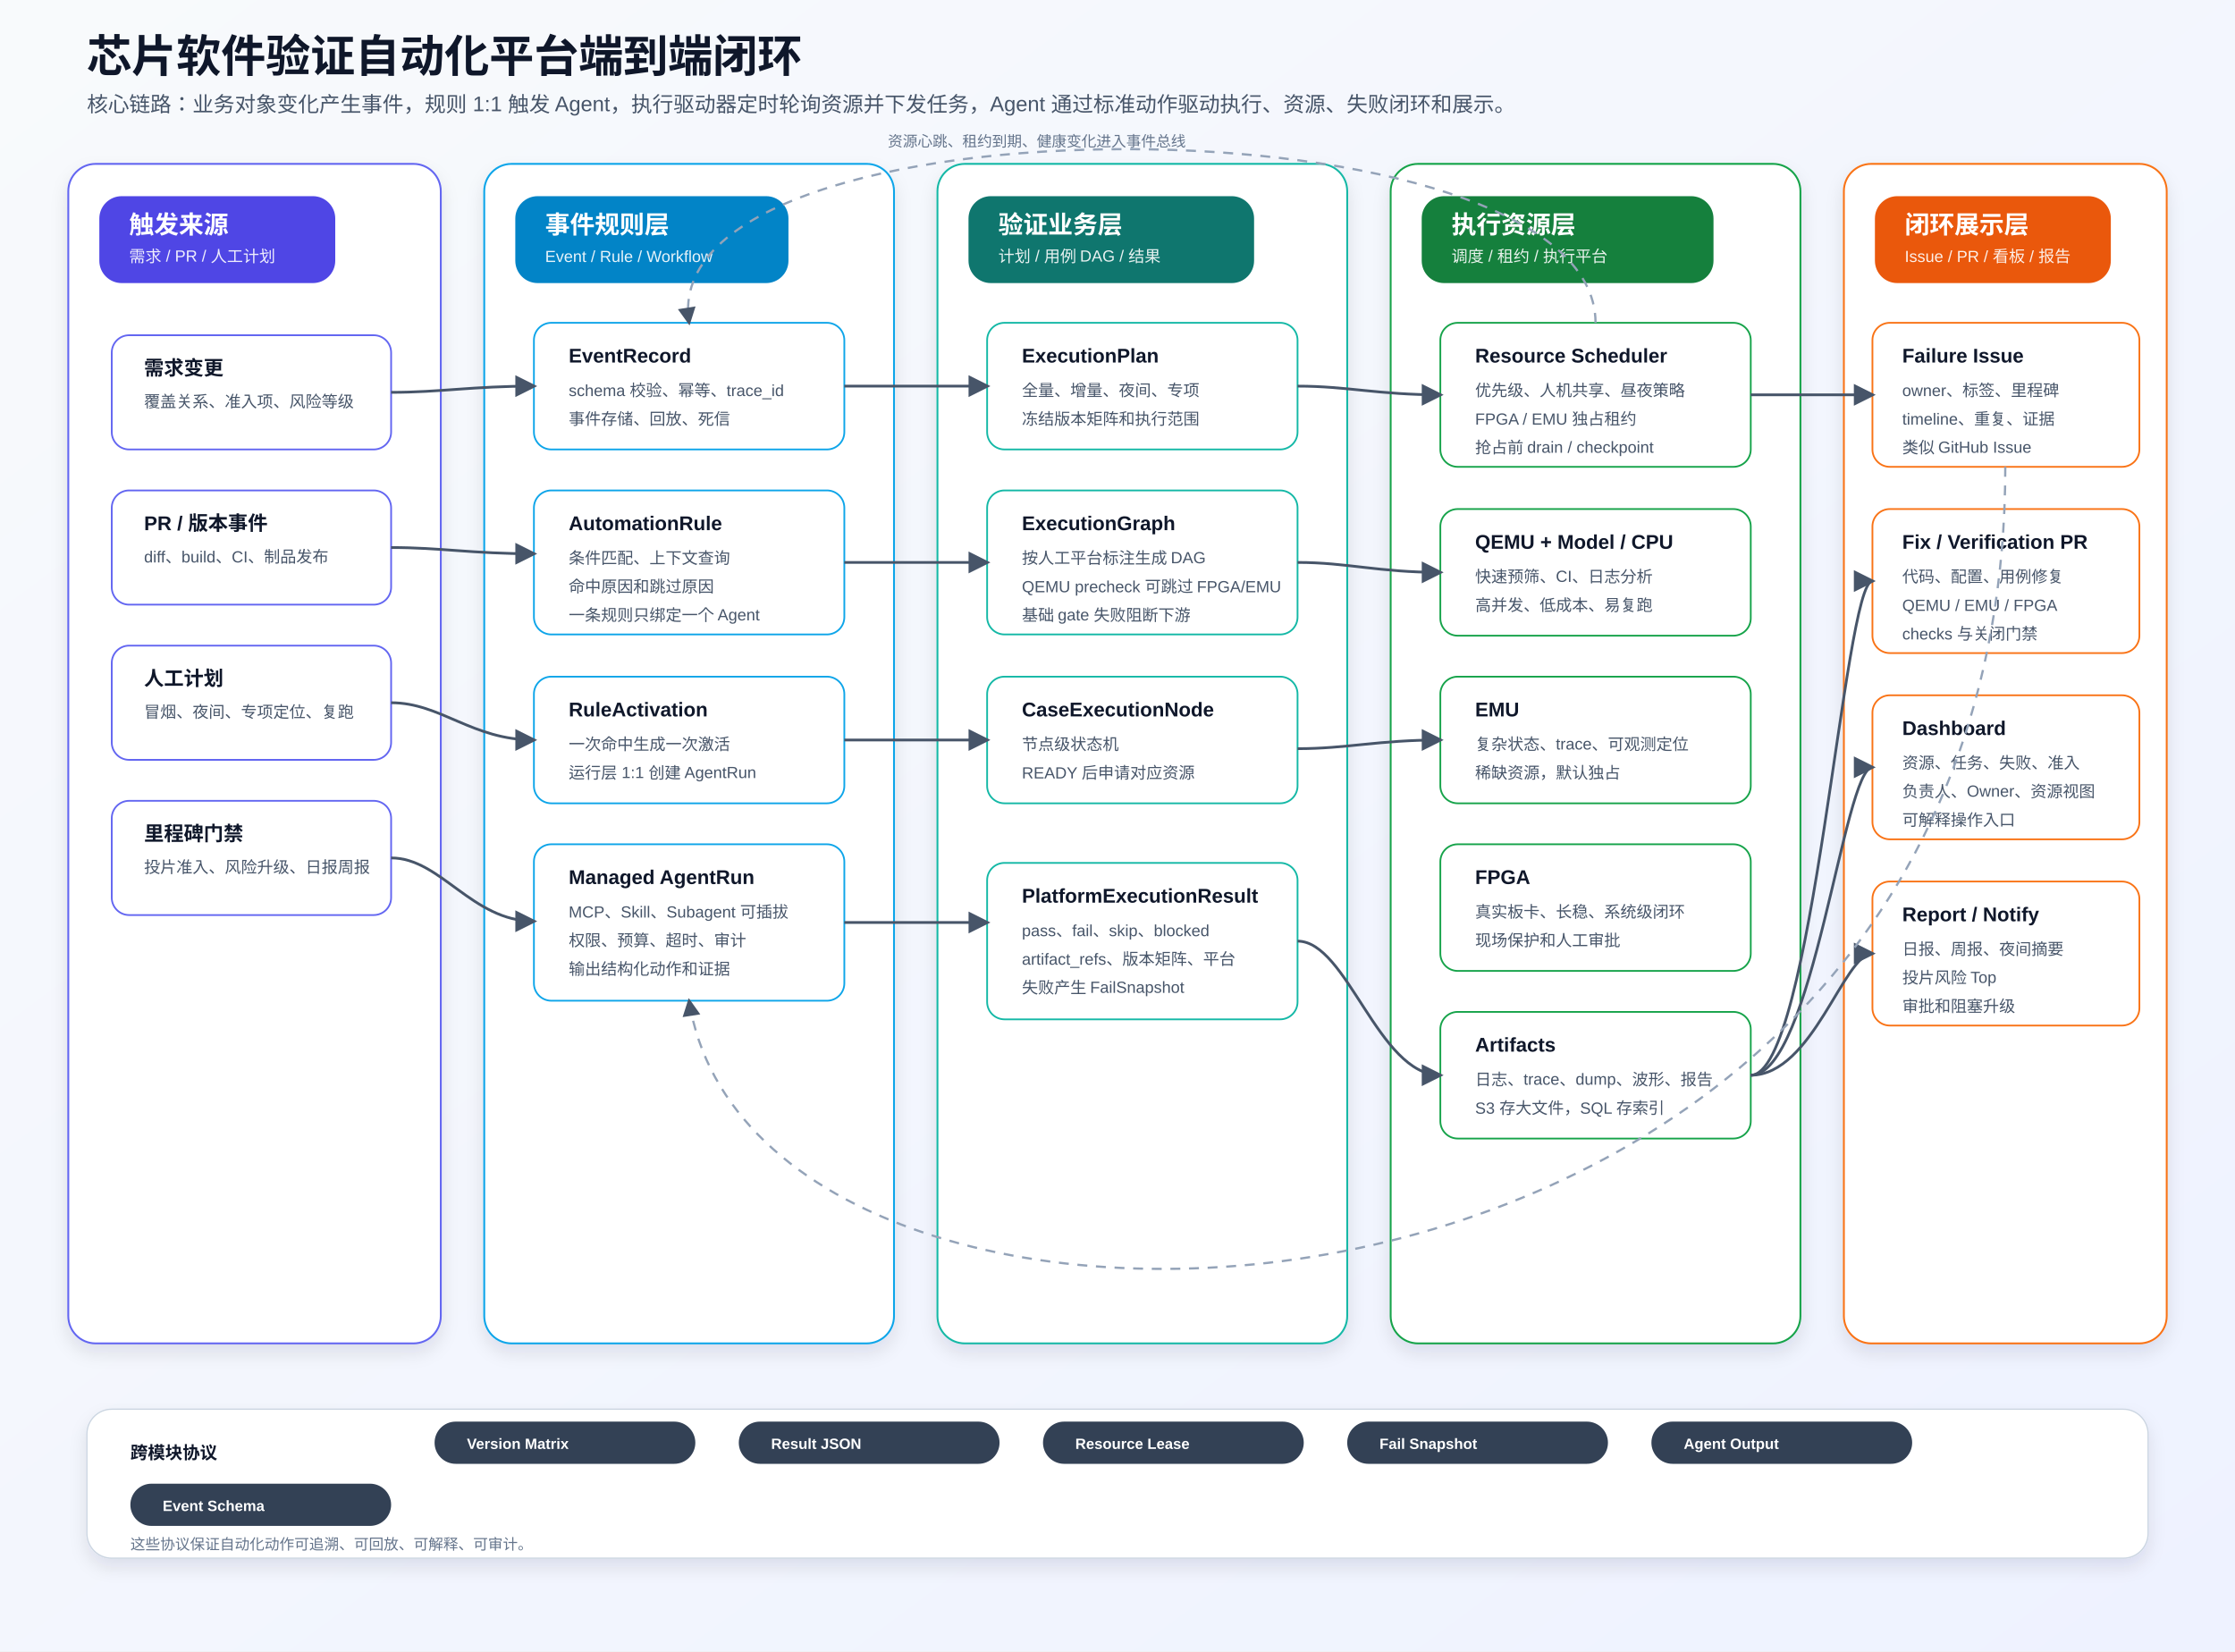
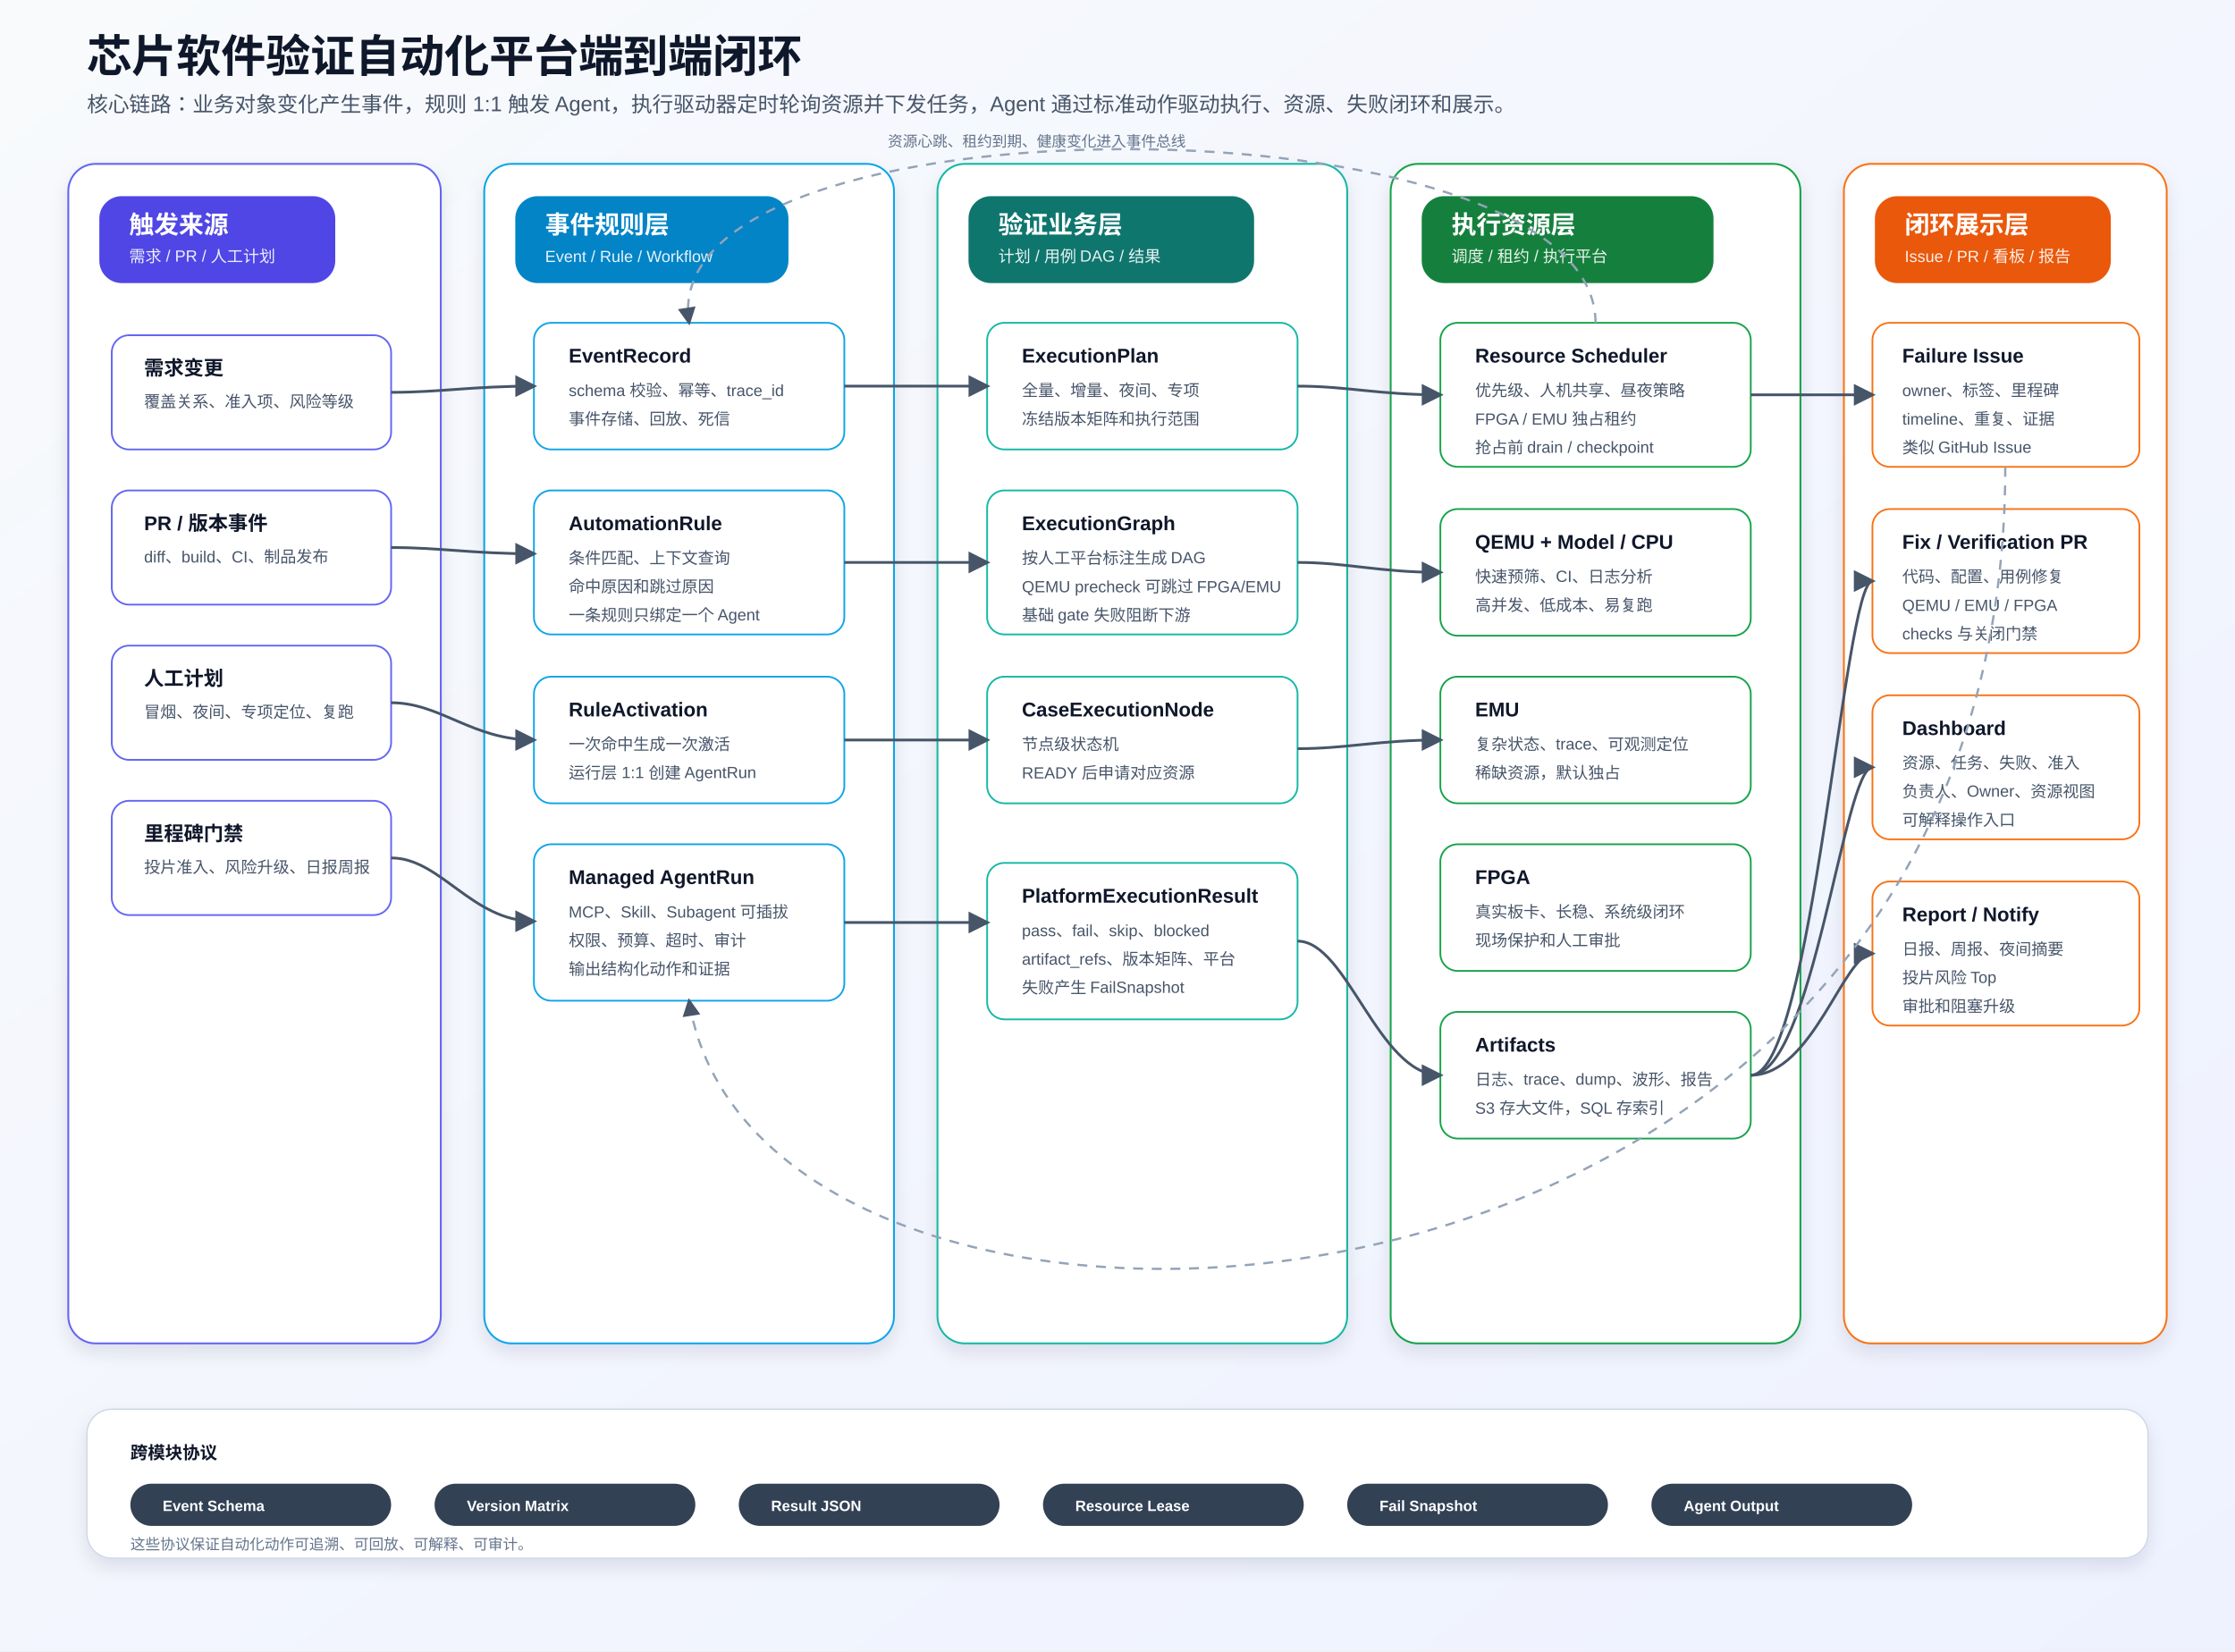
<svg xmlns="http://www.w3.org/2000/svg" width="1800" height="1330" viewBox="0 0 1800 1330" role="img" aria-labelledby="title desc">
  <defs>
    <linearGradient id="bg" x1="0" y1="0" x2="1" y2="1">
      <stop offset="0%" stop-color="#f8fafc" />
      <stop offset="100%" stop-color="#eef2ff" />
    </linearGradient>
    <marker id="arrow" viewBox="0 0 10 10" refX="8.5" refY="5" markerWidth="8" markerHeight="8" orient="auto">
      <path d="M 0 0 L 10 5 L 0 10 z" fill="#475569" />
    </marker>
    <filter id="shadow" x="-10%" y="-10%" width="120%" height="130%">
      <feDropShadow dx="0" dy="7" stdDeviation="7" flood-color="#0f172a" flood-opacity="0.10" />
    </filter>
    <style>
      .page { fill: url(#bg); }
      .title { font: 700 36px "PingFang SC", "Microsoft YaHei", Arial, sans-serif; fill: #0f172a; }
      .subtitle { font: 400 17px "PingFang SC", "Microsoft YaHei", Arial, sans-serif; fill: #475569; }
      .lane { fill: #ffffff; stroke-width: 1.5; filter: url(#shadow); }
      .lane-title { font: 700 20px "PingFang SC", "Microsoft YaHei", Arial, sans-serif; fill: #ffffff; }
      .lane-subtitle { font: 400 13px "PingFang SC", "Microsoft YaHei", Arial, sans-serif; fill: rgba(255,255,255,0.90); }
      .card { fill: #ffffff; stroke-width: 1.4; }
      .card-title { font: 700 16px "PingFang SC", "Microsoft YaHei", Arial, sans-serif; fill: #0f172a; }
      .card-text { font: 400 13px "PingFang SC", "Microsoft YaHei", Arial, sans-serif; fill: #475569; }
      .note { font: 400 12px "PingFang SC", "Microsoft YaHei", Arial, sans-serif; fill: #64748b; }
      .arrow { stroke: #475569; stroke-width: 2.2; fill: none; marker-end: url(#arrow); }
      .arrow-soft { stroke: #94a3b8; stroke-width: 1.8; fill: none; marker-end: url(#arrow); stroke-dasharray: 8 7; }
      .pill { font: 700 12px "PingFang SC", "Microsoft YaHei", Arial, sans-serif; fill: #ffffff; }
      .small-title { font: 700 14px "PingFang SC", "Microsoft YaHei", Arial, sans-serif; fill: #0f172a; }
    </style>
  </defs>
  <rect class="page" x="0" y="0" width="1800" height="1330" />
  <text class="title" x="70" y="58">芯片软件验证自动化平台端到端闭环</text>
  <text class="subtitle" x="70" y="90">核心链路：业务对象变化产生事件，规则 1:1 触发 Agent，执行驱动器定时轮询资源并下发任务，Agent 通过标准动作驱动执行、资源、失败闭环和展示。</text>
  <rect class="lane" x="55" y="132" width="300" height="950" rx="22" stroke="#6366f1" />
  <rect x="80" y="158" width="190" height="70" rx="18" fill="#4f46e5" />
  <text class="lane-title" x="104" y="188">触发来源</text>
  <text class="lane-subtitle" x="104" y="211">需求 / PR / 人工计划</text>
  <rect class="lane" x="390" y="132" width="330" height="950" rx="22" stroke="#0ea5e9" />
  <rect x="415" y="158" width="220" height="70" rx="18" fill="#0284c7" />
  <text class="lane-title" x="439" y="188">事件规则层</text>
  <text class="lane-subtitle" x="439" y="211">Event / Rule / Workflow</text>
  <rect class="lane" x="755" y="132" width="330" height="950" rx="22" stroke="#14b8a6" />
  <rect x="780" y="158" width="230" height="70" rx="18" fill="#0f766e" />
  <text class="lane-title" x="804" y="188">验证业务层</text>
  <text class="lane-subtitle" x="804" y="211">计划 / 用例 DAG / 结果</text>
  <rect class="lane" x="1120" y="132" width="330" height="950" rx="22" stroke="#16a34a" />
  <rect x="1145" y="158" width="235" height="70" rx="18" fill="#15803d" />
  <text class="lane-title" x="1169" y="188">执行资源层</text>
  <text class="lane-subtitle" x="1169" y="211">调度 / 租约 / 执行平台</text>
  <rect class="lane" x="1485" y="132" width="260" height="950" rx="22" stroke="#f97316" />
  <rect x="1510" y="158" width="190" height="70" rx="18" fill="#ea580c" />
  <text class="lane-title" x="1534" y="188">闭环展示层</text>
  <text class="lane-subtitle" x="1534" y="211">Issue / PR / 看板 / 报告</text>
  <rect class="card" x="90" y="270" width="225" height="92" rx="14" stroke="#6366f1" />
  <text class="card-title" x="116" y="302">需求变更</text>
  <text class="card-text" x="116" y="328">覆盖关系、准入项、风险等级</text>
  <rect class="card" x="90" y="395" width="225" height="92" rx="14" stroke="#6366f1" />
  <text class="card-title" x="116" y="427">PR / 版本事件</text>
  <text class="card-text" x="116" y="453">diff、build、CI、制品发布</text>
  <rect class="card" x="90" y="520" width="225" height="92" rx="14" stroke="#6366f1" />
  <text class="card-title" x="116" y="552">人工计划</text>
  <text class="card-text" x="116" y="578">冒烟、夜间、专项定位、复跑</text>
  <rect class="card" x="90" y="645" width="225" height="92" rx="14" stroke="#6366f1" />
  <text class="card-title" x="116" y="677">里程碑门禁</text>
  <text class="card-text" x="116" y="703">投片准入、风险升级、日报周报</text>
  <rect class="card" x="430" y="260" width="250" height="102" rx="14" stroke="#0ea5e9" />
  <text class="card-title" x="458" y="292">EventRecord</text>
  <text class="card-text" x="458" y="319">schema 校验、幂等、trace_id</text>
  <text class="card-text" x="458" y="342">事件存储、回放、死信</text>
  <rect class="card" x="430" y="395" width="250" height="116" rx="14" stroke="#0ea5e9" />
  <text class="card-title" x="458" y="427">AutomationRule</text>
  <text class="card-text" x="458" y="454">条件匹配、上下文查询</text>
  <text class="card-text" x="458" y="477">命中原因和跳过原因</text>
  <text class="card-text" x="458" y="500">一条规则只绑定一个 Agent</text>
  <rect class="card" x="430" y="545" width="250" height="102" rx="14" stroke="#0ea5e9" />
  <text class="card-title" x="458" y="577">RuleActivation</text>
  <text class="card-text" x="458" y="604">一次命中生成一次激活</text>
  <text class="card-text" x="458" y="627">运行层 1:1 创建 AgentRun</text>
  <rect class="card" x="430" y="680" width="250" height="126" rx="14" stroke="#0ea5e9" />
  <text class="card-title" x="458" y="712">Managed AgentRun</text>
  <text class="card-text" x="458" y="739">MCP、Skill、Subagent 可插拔</text>
  <text class="card-text" x="458" y="762">权限、预算、超时、审计</text>
  <text class="card-text" x="458" y="785">输出结构化动作和证据</text>
  <rect class="card" x="795" y="260" width="250" height="102" rx="14" stroke="#14b8a6" />
  <text class="card-title" x="823" y="292">ExecutionPlan</text>
  <text class="card-text" x="823" y="319">全量、增量、夜间、专项</text>
  <text class="card-text" x="823" y="342">冻结版本矩阵和执行范围</text>
  <rect class="card" x="795" y="395" width="250" height="116" rx="14" stroke="#14b8a6" />
  <text class="card-title" x="823" y="427">ExecutionGraph</text>
  <text class="card-text" x="823" y="454">按人工平台标注生成 DAG</text>
  <text class="card-text" x="823" y="477">QEMU precheck 可跳过 FPGA/EMU</text>
  <text class="card-text" x="823" y="500">基础 gate 失败阻断下游</text>
  <rect class="card" x="795" y="545" width="250" height="102" rx="14" stroke="#14b8a6" />
  <text class="card-title" x="823" y="577">CaseExecutionNode</text>
  <text class="card-text" x="823" y="604">节点级状态机</text>
  <text class="card-text" x="823" y="627">READY 后申请对应资源</text>
  <rect class="card" x="795" y="695" width="250" height="126" rx="14" stroke="#14b8a6" />
  <text class="card-title" x="823" y="727">PlatformExecutionResult</text>
  <text class="card-text" x="823" y="754">pass、fail、skip、blocked</text>
  <text class="card-text" x="823" y="777">artifact_refs、版本矩阵、平台</text>
  <text class="card-text" x="823" y="800">失败产生 FailSnapshot</text>
  <rect class="card" x="1160" y="260" width="250" height="116" rx="14" stroke="#16a34a" />
  <text class="card-title" x="1188" y="292">Resource Scheduler</text>
  <text class="card-text" x="1188" y="319">优先级、人机共享、昼夜策略</text>
  <text class="card-text" x="1188" y="342">FPGA / EMU 独占租约</text>
  <text class="card-text" x="1188" y="365">抢占前 drain / checkpoint</text>
  <rect class="card" x="1160" y="410" width="250" height="102" rx="14" stroke="#16a34a" />
  <text class="card-title" x="1188" y="442">QEMU + Model / CPU</text>
  <text class="card-text" x="1188" y="469">快速预筛、CI、日志分析</text>
  <text class="card-text" x="1188" y="492">高并发、低成本、易复跑</text>
  <rect class="card" x="1160" y="545" width="250" height="102" rx="14" stroke="#16a34a" />
  <text class="card-title" x="1188" y="577">EMU</text>
  <text class="card-text" x="1188" y="604">复杂状态、trace、可观测定位</text>
  <text class="card-text" x="1188" y="627">稀缺资源，默认独占</text>
  <rect class="card" x="1160" y="680" width="250" height="102" rx="14" stroke="#16a34a" />
  <text class="card-title" x="1188" y="712">FPGA</text>
  <text class="card-text" x="1188" y="739">真实板卡、长稳、系统级闭环</text>
  <text class="card-text" x="1188" y="762">现场保护和人工审批</text>
  <rect class="card" x="1160" y="815" width="250" height="102" rx="14" stroke="#16a34a" />
  <text class="card-title" x="1188" y="847">Artifacts</text>
  <text class="card-text" x="1188" y="874">日志、trace、dump、波形、报告</text>
  <text class="card-text" x="1188" y="897">S3 存大文件，SQL 存索引</text>
  <rect class="card" x="1508" y="260" width="215" height="116" rx="14" stroke="#f97316" />
  <text class="card-title" x="1532" y="292">Failure Issue</text>
  <text class="card-text" x="1532" y="319">owner、标签、里程碑</text>
  <text class="card-text" x="1532" y="342">timeline、重复、证据</text>
  <text class="card-text" x="1532" y="365">类似 GitHub Issue</text>
  <rect class="card" x="1508" y="410" width="215" height="116" rx="14" stroke="#f97316" />
  <text class="card-title" x="1532" y="442">Fix / Verification PR</text>
  <text class="card-text" x="1532" y="469">代码、配置、用例修复</text>
  <text class="card-text" x="1532" y="492">QEMU / EMU / FPGA</text>
  <text class="card-text" x="1532" y="515">checks 与关闭门禁</text>
  <rect class="card" x="1508" y="560" width="215" height="116" rx="14" stroke="#f97316" />
  <text class="card-title" x="1532" y="592">Dashboard</text>
  <text class="card-text" x="1532" y="619">资源、任务、失败、准入</text>
  <text class="card-text" x="1532" y="642">负责人、Owner、资源视图</text>
  <text class="card-text" x="1532" y="665">可解释操作入口</text>
  <rect class="card" x="1508" y="710" width="215" height="116" rx="14" stroke="#f97316" />
  <text class="card-title" x="1532" y="742">Report / Notify</text>
  <text class="card-text" x="1532" y="769">日报、周报、夜间摘要</text>
  <text class="card-text" x="1532" y="792">投片风险 Top</text>
  <text class="card-text" x="1532" y="815">审批和阻塞升级</text>
  <path class="arrow" d="M315 316 C355 316 380 311 430 311" />
  <path class="arrow" d="M315 441 C355 441 380 446 430 446" />
  <path class="arrow" d="M315 566 C355 566 380 596 430 596" />
  <path class="arrow" d="M315 691 C355 691 380 742 430 742" />
  <path class="arrow" d="M680 311 C720 311 745 311 795 311" />
  <path class="arrow" d="M680 453 C720 453 745 453 795 453" />
  <path class="arrow" d="M680 596 C720 596 745 596 795 596" />
  <path class="arrow" d="M680 743 C720 743 745 743 795 743" />
  <path class="arrow" d="M1045 311 C1085 311 1110 318 1160 318" />
  <path class="arrow" d="M1045 453 C1085 453 1110 461 1160 461" />
  <path class="arrow" d="M1045 603 C1085 603 1110 596 1160 596" />
  <path class="arrow" d="M1045 758 C1085 758 1110 866 1160 866" />
  <path class="arrow" d="M1410 318 C1450 318 1475 318 1508 318" />
  <path class="arrow" d="M1410 866 C1460 866 1485 468 1508 468" />
  <path class="arrow" d="M1410 866 C1460 866 1485 618 1508 618" />
  <path class="arrow" d="M1410 866 C1460 866 1485 768 1508 768" />
  <path class="arrow-soft" d="M1615 376 C1615 1120 610 1160 555 806" />
  <text class="note" x="755" y="1155">Issue / PR / 检查结果再次发布事件，触发复跑、验证、报告或关闭门禁</text>
  <path class="arrow-soft" d="M1285 260 C1285 75 525 72 555 260" />
  <text class="note" x="715" y="118">资源心跳、租约到期、健康变化进入事件总线</text>
  <rect x="70" y="1135" width="1660" height="120" rx="20" fill="#ffffff" stroke="#cbd5e1" filter="url(#shadow)" />
  <text class="small-title" x="105" y="1175">跨模块协议</text>
  <rect x="105" y="1195" width="210" height="34" rx="17" fill="#334155" />
  <text class="pill" x="131" y="1217">Event Schema</text>
-   <rect x="350" y="1145" width="210" height="34" rx="17" fill="#334155" />
-   <text class="pill" x="376" y="1167">Version Matrix</text>
-   <rect x="595" y="1145" width="210" height="34" rx="17" fill="#334155" />
-   <text class="pill" x="621" y="1167">Result JSON</text>
-   <rect x="840" y="1145" width="210" height="34" rx="17" fill="#334155" />
-   <text class="pill" x="866" y="1167">Resource Lease</text>
-   <rect x="1085" y="1145" width="210" height="34" rx="17" fill="#334155" />
-   <text class="pill" x="1111" y="1167">Fail Snapshot</text>
-   <rect x="1330" y="1145" width="210" height="34" rx="17" fill="#334155" />
-   <text class="pill" x="1356" y="1167">Agent Output</text>
+   <rect x="350" y="1195" width="210" height="34" rx="17" fill="#334155" />
+   <text class="pill" x="376" y="1217">Version Matrix</text>
+   <rect x="595" y="1195" width="210" height="34" rx="17" fill="#334155" />
+   <text class="pill" x="621" y="1217">Result JSON</text>
+   <rect x="840" y="1195" width="210" height="34" rx="17" fill="#334155" />
+   <text class="pill" x="866" y="1217">Resource Lease</text>
+   <rect x="1085" y="1195" width="210" height="34" rx="17" fill="#334155" />
+   <text class="pill" x="1111" y="1217">Fail Snapshot</text>
+   <rect x="1330" y="1195" width="210" height="34" rx="17" fill="#334155" />
+   <text class="pill" x="1356" y="1217">Agent Output</text>
  <text class="note" x="105" y="1248">这些协议保证自动化动作可追溯、可回放、可解释、可审计。</text>
</svg>
